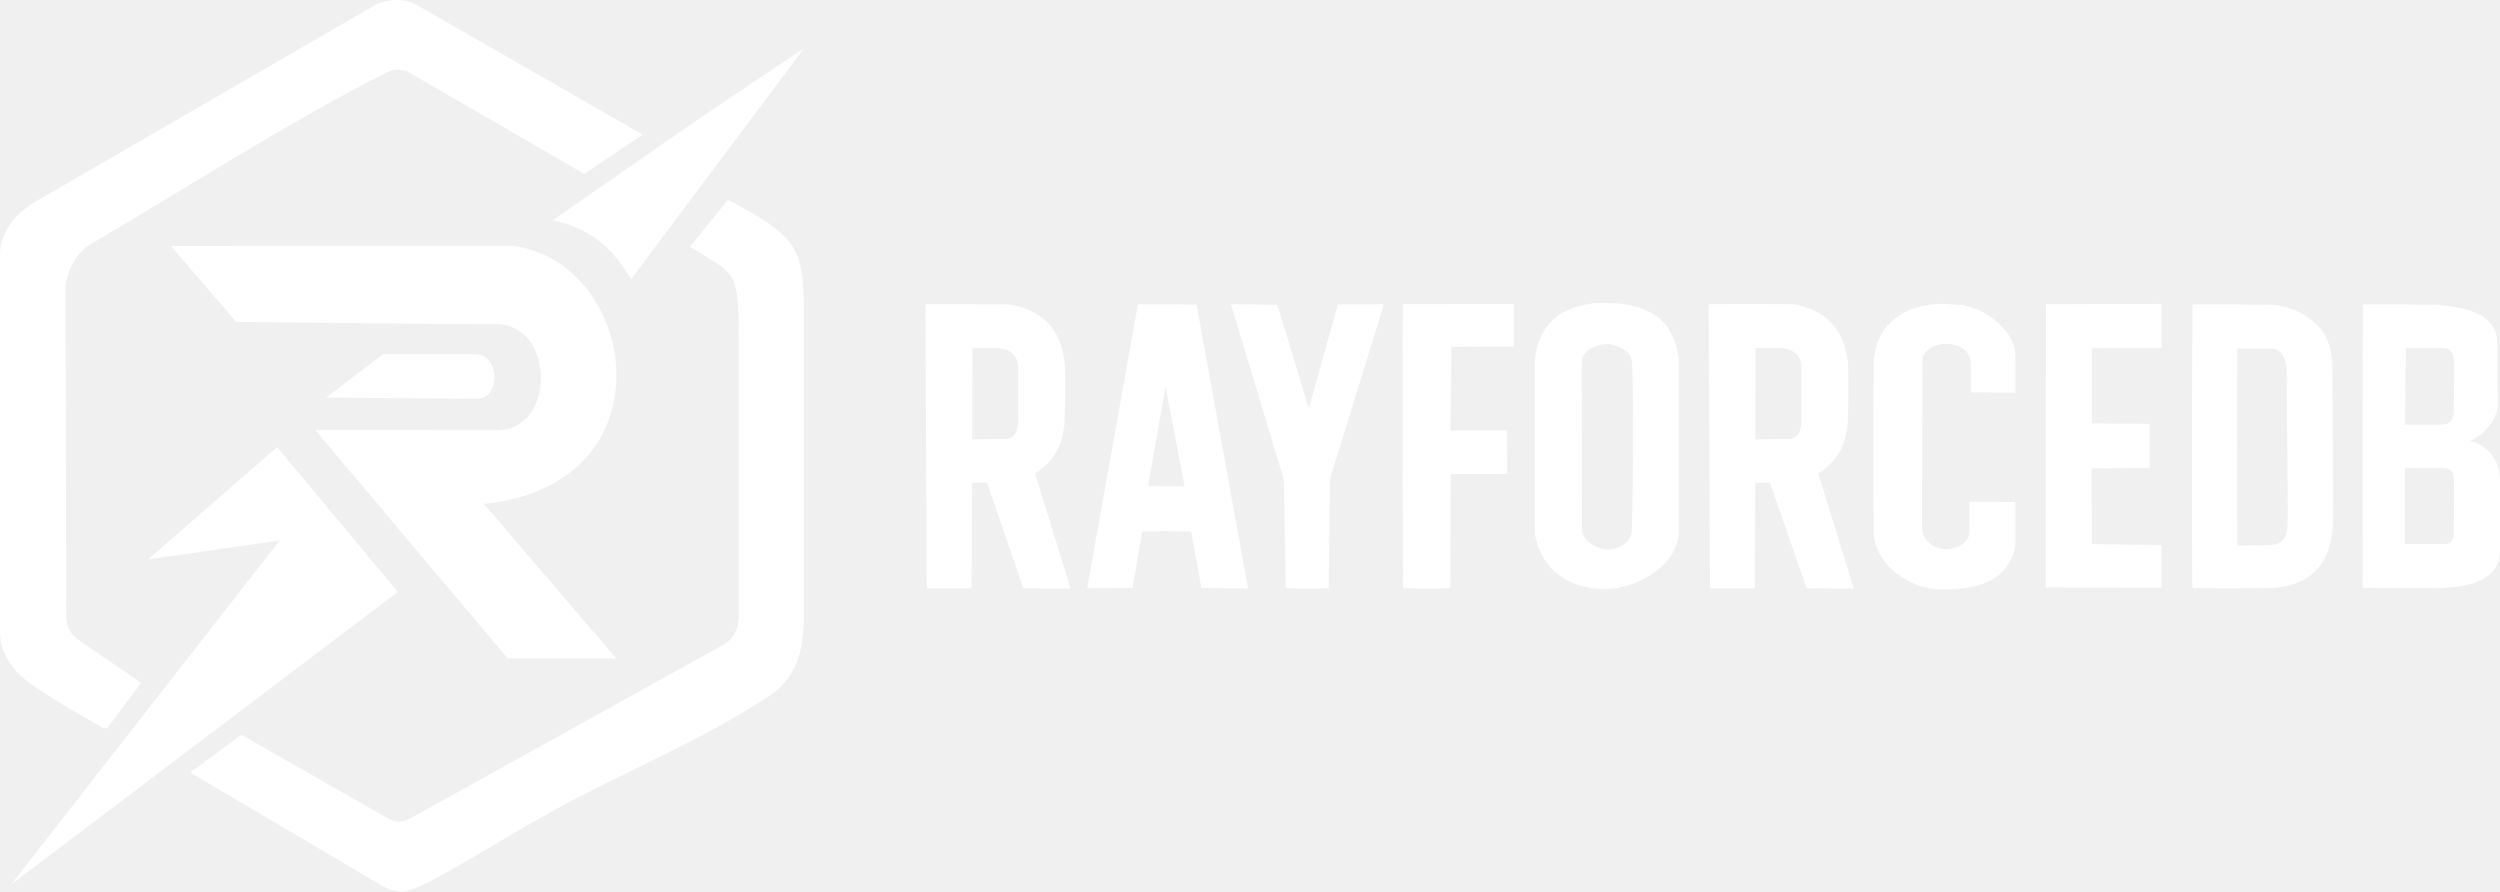
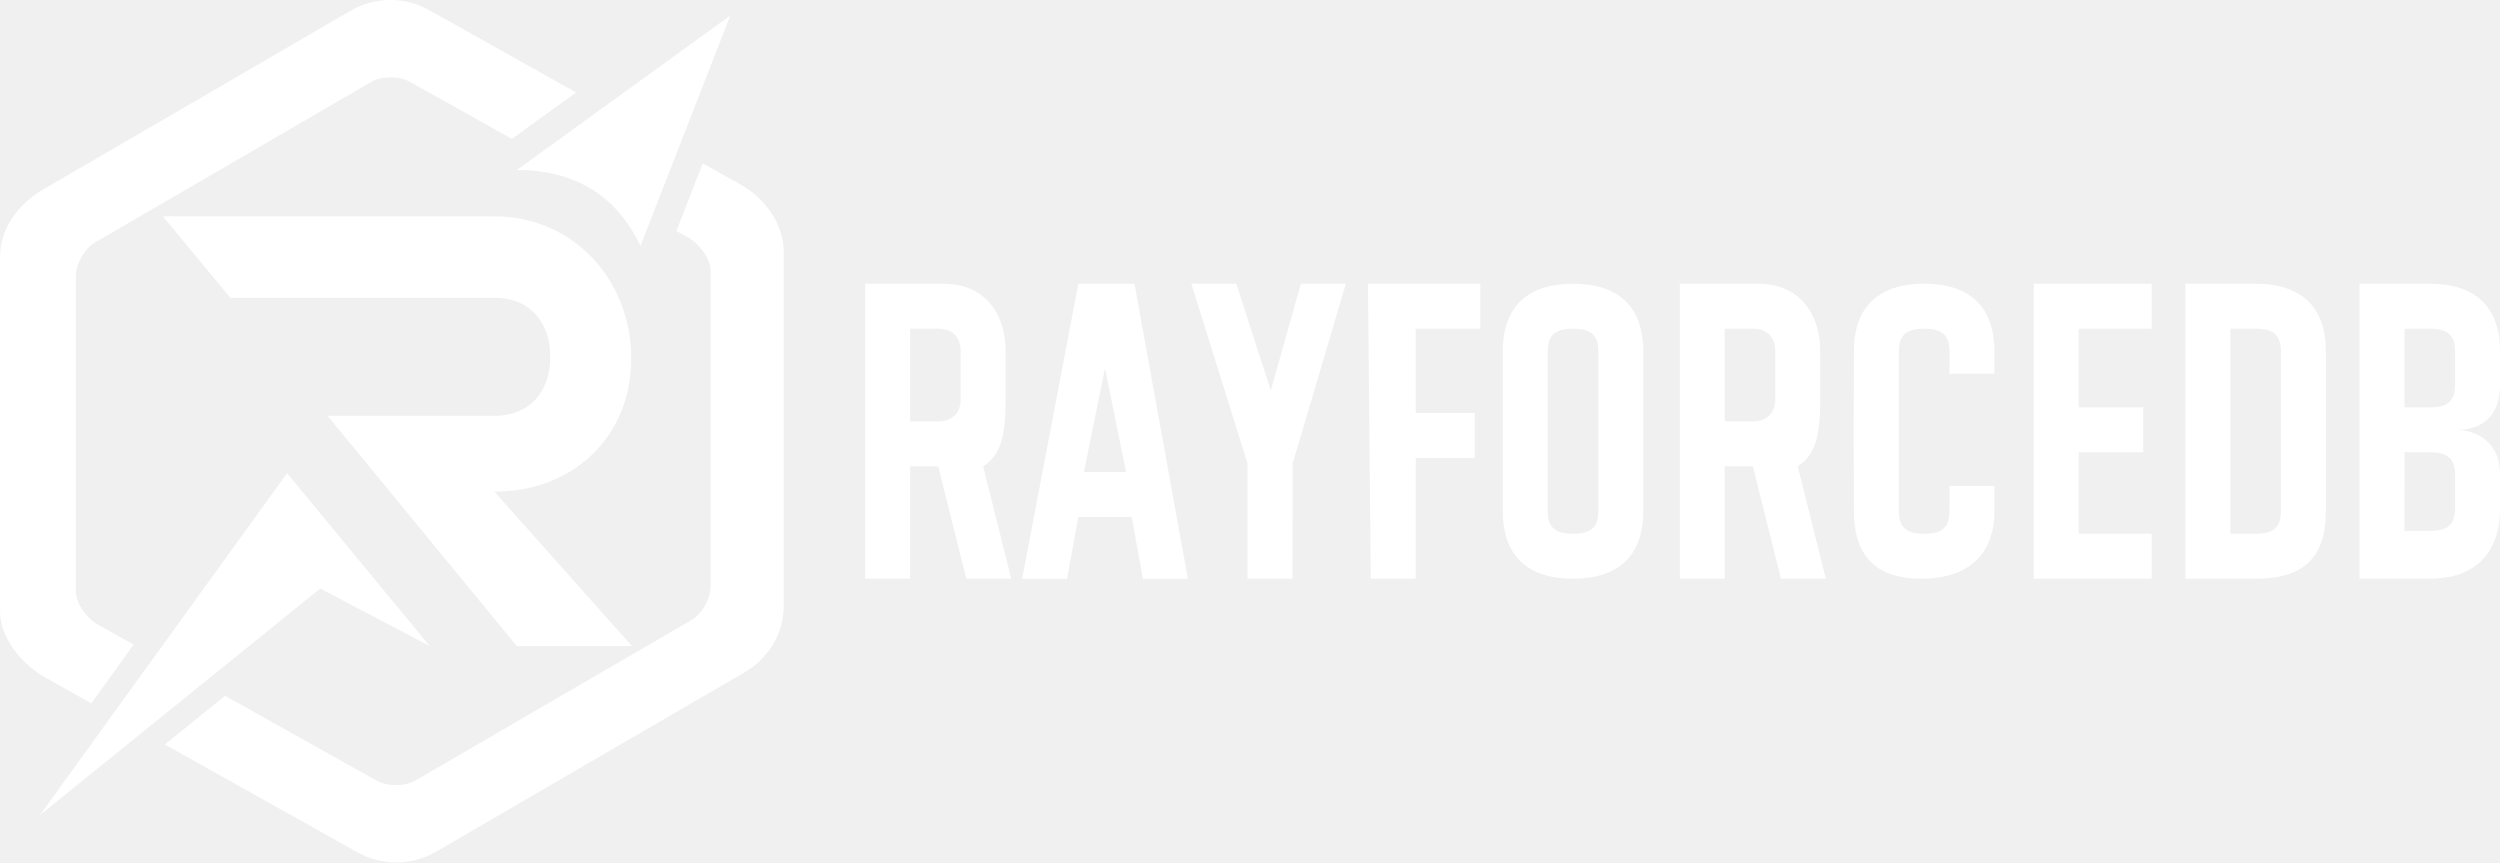
- <svg xmlns="http://www.w3.org/2000/svg" version="1.1" viewBox="800 1100 4606 1642.189" style="clip-rule:evenodd;fill-rule:evenodd;image-rendering:optimizeQuality;shape-rendering:geometricPrecision;text-rendering:geometricPrecision" id="svg193" width="4606" height="1642.189">
+ <svg xmlns="http://www.w3.org/2000/svg" version="1.1" viewBox="800 1100 4450.004 1535.184" style="clip-rule:evenodd;fill-rule:evenodd;image-rendering:optimizeQuality;shape-rendering:geometricPrecision;text-rendering:geometricPrecision" id="svg193" width="4450.004" height="1535.184">
  <defs id="defs197" />
-   <g id="g135" transform="translate(-19,-27.57812)">
-     <path style="opacity:1" fill="#ffffff" d="m 1585.5,1136 417.5,239.5 -107.5,72.5 -323,-187 c -11.939,-6.912 -28.684,-6.237 -41,0 -189.606,96.017 -383.081,221.989 -545,316 -26.907,15.622 -46.872,53.345 -46.801,84.326 l 1.376,600.173 c 0.053,23.223 8.378,35.488 27.425,48.501 l 110.5,75.5 c -20.46,28.07 -41.29,55.9 -62.5,83.5 -2.33,0.67 -4.67,0.67 -7,0 -43.727,-24.71 -87.426,-49.657 -129,-78 -34.612,-23.597 -61.5,-56.848 -61.5,-98.5 v -695 c 0,-42.365 28.557,-77.118 65.5,-98.5 l 622,-360 c 26.35,-15.251 59.524,-14.172 79,-3 z" id="path133" />
+   <g id="g151" transform="translate(-169.9963,-83.94531)">
+     <path style="opacity:1" fill="#ffffff" d="m 3770,1689.038 c 80,0 125,40 125,120 v 285 c 0,80 -45,120 -125,120 -80,0 -125,-40 -125,-120 v -285 c 0,-80 45,-120 125,-120 z m 45,120 v 285 c 0,30 -15,40 -45,40 -30,0 -45,-10 -45,-40 v -285 c 0,-30 15.002,-39.975 45,-40 30,0 45,10 45,40 z" id="path149" />
  </g>
-   <path fill="#ffffff" d="m 2281.022,1189.298 c -168.149,110.39 -318.862,216.577 -462.5,316.497 73.366,16.33 111.526,53.616 144.132,108.768 z" id="path137" style="stroke-width:0.93" />
-   <g id="g143" transform="translate(-19,-27.57812)">
-     <path style="opacity:1" fill="#ffffff" d="M 2160.134,1495.668 C 2287.282,1562.667 2299.683,1583.759 2300,1700 l 0.092,563.971 c 0.016,96.544 -37.502,128.574 -65.592,146.99 -139.11,91.203 -292.916,150.106 -417,222.039 -70.264,38.742 -137.382,82.341 -201.809,115.911 -36.756,19.152 -60.626,29.564 -91.241,11.49 l -355.079,-209.615 94.377,-69.416 c 0,0 178.501,101.753 267.752,152.63 16.42,9.36 26.812,10.096 46,0 l 576.801,-320.067 c 28.922,-17.765 25.697,-51.938 25.697,-59.996 L 2180,1740 c -0.79,-118.856 -8.361,-106.175 -89.815,-157.862 z" id="path141" />
+   <g id="g155" transform="translate(-169.9963,-83.94621)">
+     <path style="opacity:1" fill="#ffffff" d="m 4520,1809.039 v 40 h -80 v -40 c 0,-30 -15,-40 -45,-40 -30,0 -45,10 -45,40 v 285 c 0,30 15,40 45,40 30,0 45,-10 45,-40 v -45 h 80 v 45 c 0,80 -50,120 -130,120 -80,0 -120,-40 -120,-120 -0.67,-106.67 -0.67,-178.33 0,-285 0,-80 45,-120 125,-120 80,0 125,40 125,120 z" id="path153" />
  </g>
-   <g id="g151" transform="translate(-19,-26.58393)">
-     <path style="opacity:1" fill="#ffffff" d="m 3756.5,1685.137 c 15.34,-0.17 30.67,0 46,0.5 64.64,7.64 101.14,37.163 109.5,101.863 v 321 c -2.986,60.231 -76.313,102.393 -134.774,103.459 -56.809,0.076 -115.69,-26.064 -130.226,-100.459 v -325 c 8.97,-64.14 45.47,-93.503 109.5,-101.363 z m 23.969,75.363 c 9.531,0 44.594,7.969 45.531,35.549 3.326,97.946 1.892,210.106 -0.436,308.08 -0.513,21.603 -24.943,35.089 -43.864,35.071 -20.017,-0.019 -48.022,-16.881 -48.063,-36.684 L 3733,1794.5 c -0.057,-27.582 36.969,-34 47.469,-34 z" id="path149" />
+   <g id="g163" transform="translate(-199.5973,-83.0251)">
+     <path style="opacity:1" fill="#ffffff" d="m 2919,1688.25 c 36,-0.17 64,-0.5 100,0 l 95,525 h -80 l -20,-110 h -95 l -20,110 h -80 z m 47.5,150.25 37.5,184.75 h -75 z" id="path161" />
  </g>
-   <g id="g155" transform="translate(-19,-26.5848)">
-     <path style="opacity:1" fill="#ffffff" d="m 4433.072,1688.599 c 55.619,8.779 99.428,56.32 98.928,90.901 l 0.169,70.467 -81.977,-0.508 -0.192,-50.452 c 0.985,-53.38 -88.007,-47.546 -89,-8.507 l -1,309 c 5.703,53.042 81.354,46.663 87.494,10.188 l 0.01,-58.688 84.5,0.5 0.239,76.735 c -8.93,73.351 -82.584,88.236 -150.256,83.818 -58.709,-8.196 -106.082,-51.068 -110.984,-99.553 -0.67,-106.67 -0.67,-213.33 0,-320 4.99,-63.23 47.377,-97.955 106.568,-104.894 14.798,-2.709 42.05,0.011 55.5,0.993 z" id="path153" />
+   <g id="g167" transform="translate(-168.0417,-83.44081)">
+     <path style="opacity:1" fill="#ffffff" d="m 3088.646,1688.533 h 80 L 3230,1878.5 l 53.646,-189.967 h 80 L 3269,2008.5 l -0.354,205.033 h -80 v -205 z" id="path165" />
  </g>
-   <g id="g163" transform="translate(-19,-25.79617)">
-     <path style="opacity:1" fill="#ffffff" d="m 2915.5,1686.5 c 36,-0.17 72,0 108,0.5 l 95,523 -86,-1 -19,-104 c -30,-0.67 -60,-0.67 -90,0 l -18,104 -83.5,0.5 z m 51,152 35,183.5 -67.5,-0.5 z" id="path161" />
+   <g id="g171" transform="translate(-169.9963,-84.93951)">
+     <path style="opacity:1" fill="#ffffff" d="m 3405,1690.032 h 200 v 80 h -115 v 150 h 105 v 80 h -105 v 215 h -80 z" id="path169" />
  </g>
-   <g id="g167" transform="translate(-18.64645,-26.07937)">
-     <path style="opacity:1" fill="#ffffff" d="m 3086.5,1686.5 85.5,1 58,191 53.5,-191.5 85,-0.5 -99.5,322 -2.5,201.5 c -26.33,0.67 -52.67,0.67 -79,0 l -3.5,-200.5 z" id="path165" />
+   <g id="g179" transform="translate(-169.9963,-83.37901)">
+     <path style="opacity:1" fill="#ffffff" d="m 4590,1688.471 h 210 v 80 h -130 v 140 h 115 v 80 h -115 v 145 h 130 v 80 h -210 z" id="path177" />
  </g>
-   <g id="g171" transform="translate(-19,-27.57812)">
-     <path style="opacity:1" fill="#ffffff" d="m 3403.619,1687.93 204.517,-0.176 -0.136,78.245 -114.872,0.65 -1.587,154.191 103.959,-0.341 0.5,80.297 -104,0.076 c -0.33,70 -0.67,138.127 -1,208.127 -0.9,1.2 -2.07,2.03 -3.5,2.5 -27,0.67 -54,0.67 -81,0 -0.92,-0.37 -1.75,-0.87 -2.5,-1.5 -0.83,-174.07 -1.551,-348.139 -0.381,-522.069 z" id="path169" />
+   <g id="g183" transform="translate(-169.9963,-82.90918)">
+     <path style="opacity:1" fill="#ffffff" d="m 4860,1688.001 h 125 c 80,0 125,40 125,120 v 285 c 0,80 -37.459,120.2 -125,120 h -125 z m 125,80 c 30,0 45,10 45,40 v 285 c 0,30 -15,40 -45,40 h -45 v -365 z" id="path181" />
  </g>
-   <g id="g175" transform="translate(-19,-26.07812)">
-     <path style="opacity:1" fill="#ffffff" d="m 3968.5,1686.5 c 51.33,-0.17 103.17,-0.5 154.5,0 62.04,11.04 95.38,48.37 101,111 0.93,37.02 0.6,74.02 -1,111 -1.44,11.57 -3.77,22.9 -7,34 -9.53,23.86 -25.2,42.53 -47,56 l 65.5,212 -87,-0.5 -67.5,-194.5 h -27 l -1,194.54 -82.5,-0.04 -2.5,-521.5 z m 131,80.5 c 27.316,2.266 38.5,16.865 38.5,37.5 v 96 c 0,14.351 -3.593,31.089 -20.365,34.438 L 4053,1935.5 l 0.603,-168.541 z" id="path173" />
+   <g id="g187" transform="translate(-169.9963,-82.91631)">
+     <path style="opacity:1" fill="#ffffff" d="m 5295,1688.009 c 80,0 125,40 125,120 v 60 c 0,80 -65,80 -75,80 0,0 75,0 75,80 v 60 c 0,80 -45,125 -125,125 h -125 v -525 z m -45,80 h 45 c 30,0 45,10 45,40 v 60 c 0,30 -15,40 -45,40 l -45,-0.032 z m 45,220 c 30,0 45,10 45,40 v 60 c 0,30 -15,40 -45,40 l -45,-0.032 0.014,-140.182 z" id="path185" />
  </g>
-   <g id="g179" transform="translate(-19,-26.01758)">
-     <path style="opacity:1" fill="#ffffff" d="m 4588.5,1686.5 212.522,-0.505 0.43,81.31 L 4673,1767.5 v 138.602 L 4779.5,1907 v 81 l -106.99,1.064 0.49,139.436 127.868,1.647 0.492,78.635 L 4588,2208.5 Z" id="path177" />
-   </g>
-   <g id="g183" transform="translate(-19,-25.54742)">
-     <path style="opacity:1" fill="#ffffff" d="m 4858.5,1686.5 c 49.33,-0.17 98.67,0 148,0.5 37.7,3.76 68.53,20.26 92.5,49.5 9.66,16.68 15.33,34.68 17,54 l 1.5,284 c 1.58,85.25 -37.459,134.7 -125,134.5 -44.33,0.67 -88.67,0.67 -133,0 l -1.5,-1.5 c -0.83,-173.74 -0.67,-347.4 0.5,-521 z m 147.608,81.238 C 5023.402,1770.167 5029.91,1786.4 5032,1803.5 l 1.923,257.423 c -0.232,46.597 2.122,67.251 -35.423,69.077 l -57.5,0.5 c -0.67,-121 -0.67,-242 0,-363 z" id="path181" />
-   </g>
-   <g id="g187" transform="translate(-19,-25.55487)">
-     <path style="opacity:1" fill="#ffffff" d="m 5172.5,1686.5 c 46.33,-0.17 92.67,0 139,0.5 61.78,6.45 108.5,20.977 108.5,70.977 l 0.94,110.871 c -0.815,38.25 -34.94,60.129 -34.94,60.129 l -16,9 c 0,0 55,10 55,75 v 125 c 0,60 -60.504,68.227 -108.5,71.023 l -144.5,-0.5 c -0.83,-174.07 -0.67,-348.07 0.5,-522 z m 79.172,80.505 69.922,0.11 c 20.666,0.033 19.213,26.396 19.058,42.694 l -0.651,68.167 c 0,10 -3e-4,29.708 -21.258,29.787 L 5250,1907.977 Z M 5320,1987.977 c 20.41,0 19.527,13.83 20.238,31.12 0.509,12.359 -0.238,66.375 -0.238,78.88 0,20 0,30 -20,30 h -70 l 0.014,-140.182 z" id="path185" />
-   </g>
-   <path id="path189" d="m 1532.881,2190.608 -712.544,539.107 494.862,-633.928 -242.317,34.821 237.515,-206.847 z" style="fill:#ffffff;fill-opacity:1" />
-   <path id="rect68747" style="fill:#ffffff;stroke-width:0.677" d="m 1506,1752.422 169.656,0.171 c 46.613,0.047 47.031,82.604 2.595,82.221 L 1401,1832.422 Z" />
-   <path style="clip-rule:evenodd;fill-rule:evenodd;image-rendering:optimizeQuality;shape-rendering:geometricPrecision;text-rendering:geometricPrecision" fill="#ffffff" d="m 2506.5,1660.454 c 51.33,-0.17 102.67,0 154,0.5 62.04,11.04 95.88,47.87 101.5,110.5 0.93,37.02 0.6,74.02 -1,111 -1.44,11.57 -3.77,22.9 -7,34 -9.53,23.86 -25.2,42.53 -47,56 l 65.5,212 -87,-0.5 -67,-195 -27.5,0.5 -1,194.54 -82.5,-0.04 -2.5,-521.5 z m 131,80.5 c 27.316,2.266 38.5,16.865 38.5,37.5 v 96 c 0,14.351 -3.593,31.089 -20.365,34.438 l -64.635,0.562 0.603,-168.541 z" id="path173-7" />
-   <path fill="#ffffff" d="m 1745.25,1552.996 c 230,30 295.75,439.426 -53.421,475.429 l 243.421,284.571 h -200 L 1381,1892.422 l 334.684,0.192 c 109.567,0.063 106.558,-195.305 -1.351,-195.368 -148.987,-0.087 -479.082,-4.25 -479.082,-4.25 L 1114.624,1553.056 c 215.498,-0.019 437.694,-0.042 630.626,-0.06 z" id="path145" style="clip-rule:evenodd;fill:#ffffff;fill-opacity:1;fill-rule:evenodd;stroke-width:1;image-rendering:optimizeQuality;shape-rendering:geometricPrecision;text-rendering:geometricPrecision" />
+   <path id="path189" d="m 1565.004,2250.093 -195,-102.5 -498.929,403.23 439.929,-608.514 z" style="fill:#ffffff;fill-opacity:1" />
+   <path style="clip-rule:evenodd;fill-rule:evenodd" fill="#ffffff" d="m 2480.004,1605.092 c 70,0 110,50 110,120 v 85 c 0,70 -10,100 -40,120 l 50,200 h -80 l -50,-200 h -50 v 200 h -80 v -525 z m -10,80 c 25,0 40,15 40,40 v 85 c 0,25 -15,40 -40,40 h -50 v -165 z" id="path173-7" />
+   <path fill="#ffffff" d="m 1680.004,1485.093 c 140,0 243.569,112.722 243.569,252.722 0,140 -103.568,237.277 -243.569,237.277 l 245,275 h -205 l -337,-410 h 297 c 65,0 99.5,-44.912 99.5,-104.912 0,-60 -34.5,-105.088 -99.5,-105.088 l -470,-4e-4 -120,-145 z" id="path145" style="clip-rule:evenodd;fill:#ffffff;fill-opacity:1;fill-rule:evenodd" />
+   <path style="clip-rule:evenodd;fill-rule:evenodd" fill="#ffffff" d="m 3930.004,1605.092 c 70,0 110,50 110,120 v 85 c 0,70 -10,100 -40,120 l 50,200 h -80 l -50,-200 h -50 v 200 h -80 v -525 z m -10,80 c 25,0 40,15 40,40 v 85 c 0,25 -15,40 -40,40 h -50 v -165 z" id="path173-7-6" />
+   <path id="path34" style="fill:#ffffff;fill-opacity:1" d="m 911.865,1843.293 c -20.546,16.2 -41.093,32.4 -61.639,48.6 20.565,-2.528 41.132,-5.056 61.697,-7.584 z" />
+   <path id="path44" style="fill:#ffffff;fill-opacity:1" d="m 2100.004,1127.592 -380,275 c 118.396,0 184.397,59.811 220,135 z" />
+   <path id="path50" style="fill:#ffffff;fill-opacity:1" d="m 2003.998,1511.126 c 7.276,4.073 14.552,8.146 21.828,12.219 19.277,10.79 38.959,37.158 39.178,59.248 v 560 c 0.181,22.091 -14.519,49.659 -33.617,60.762 -163.794,95.221 -327.589,190.441 -491.383,285.662 -19.098,11.103 -50.208,11.357 -69.484,0.566 -89.974,-50.364 -179.948,-100.729 -269.922,-151.094 -35.734,28.881 -71.466,57.764 -107.199,86.644 l 343.156,192.15 c 43.326,24.26 96.456,23.834 139.377,-1.119 l 549.311,-319.352 c 42.921,-24.953 70.167,-70.007 69.762,-119.221 v -630 c -0.405,-49.214 -33.576,-94.947 -76.902,-119.207 l -67.143,-37.598 c -15.653,40.112 -31.308,80.225 -46.961,120.338 z" />
+   <path id="path54" style="fill:#ffffff;fill-opacity:1" d="M 1825.486,1264.534 1563.615,1117.899 c -21.288,-11.92 -45.376,-18.091 -69.842,-17.895 -24.466,0.196 -48.448,6.754 -69.537,19.014 l -549.309,319.351 c -42.922,24.953 -75.328,70.009 -74.924,119.223 v 630 c 0.404,49.213 38.737,94.944 82.062,119.205 l 80.529,45.094 c 25.09,-34.832 50.18,-69.665 75.269,-104.496 -21.174,-11.853 -42.349,-23.706 -63.523,-35.559 -19.277,-10.79 -39.157,-37.153 -39.338,-59.244 v -560 c -0.181,-22.091 14.681,-49.663 33.779,-60.766 163.794,-95.221 327.587,-190.441 491.381,-285.662 9.549,-5.551 22.101,-8.39 34.676,-8.492 12.574,-0.102 25.172,2.53 34.811,7.926 60.521,33.878 121.043,67.756 181.564,101.635 38.091,-27.566 76.181,-55.133 114.272,-82.699 z" />
</svg>
